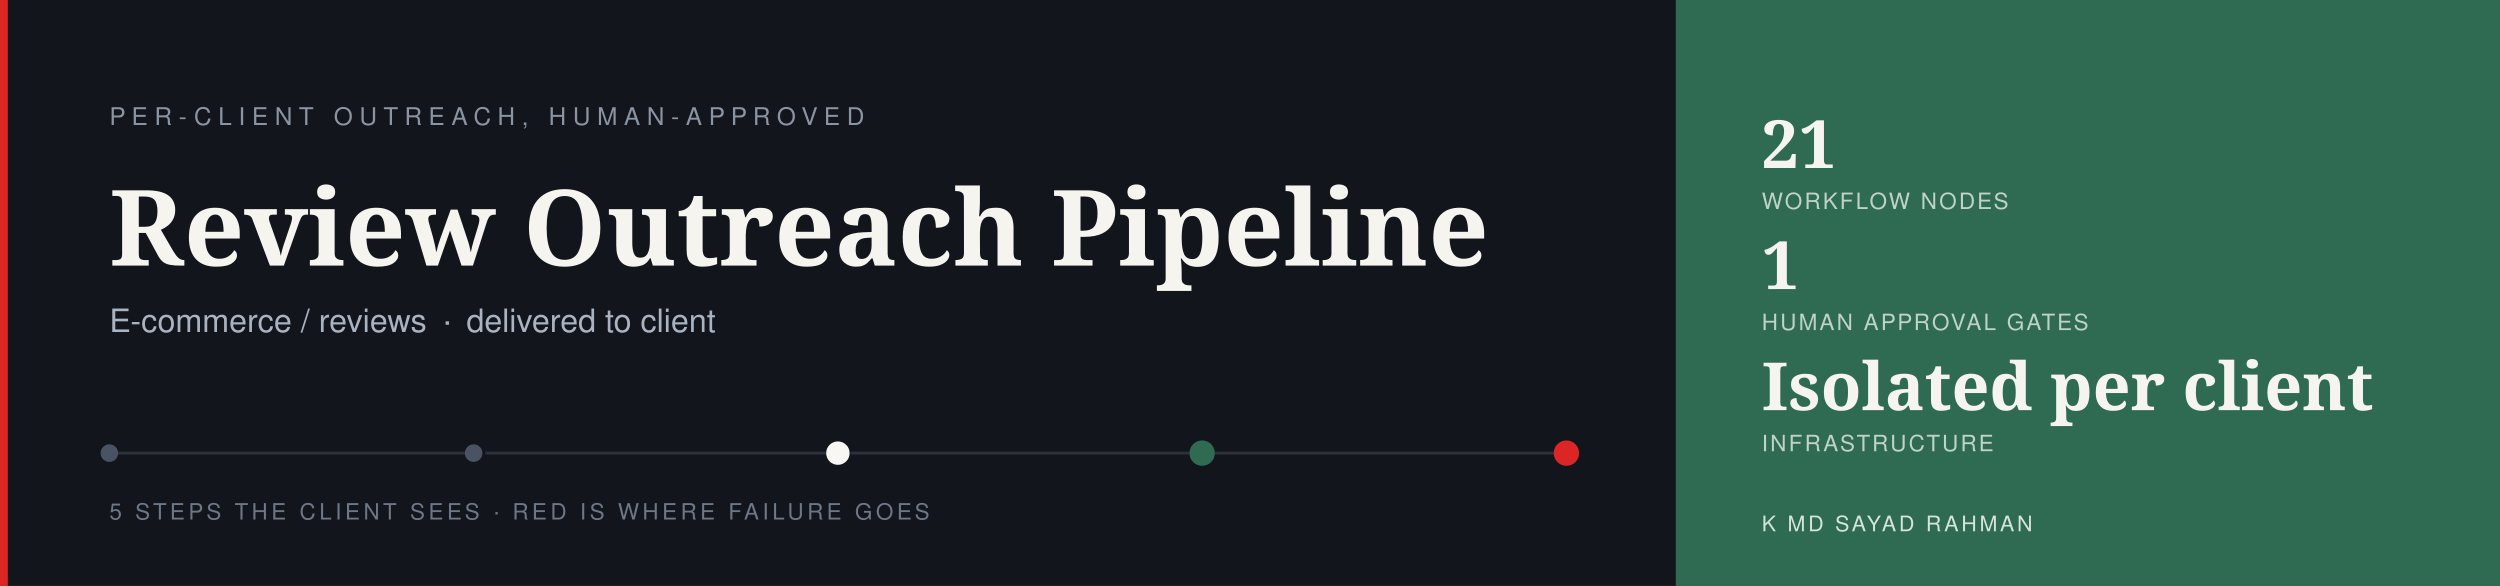
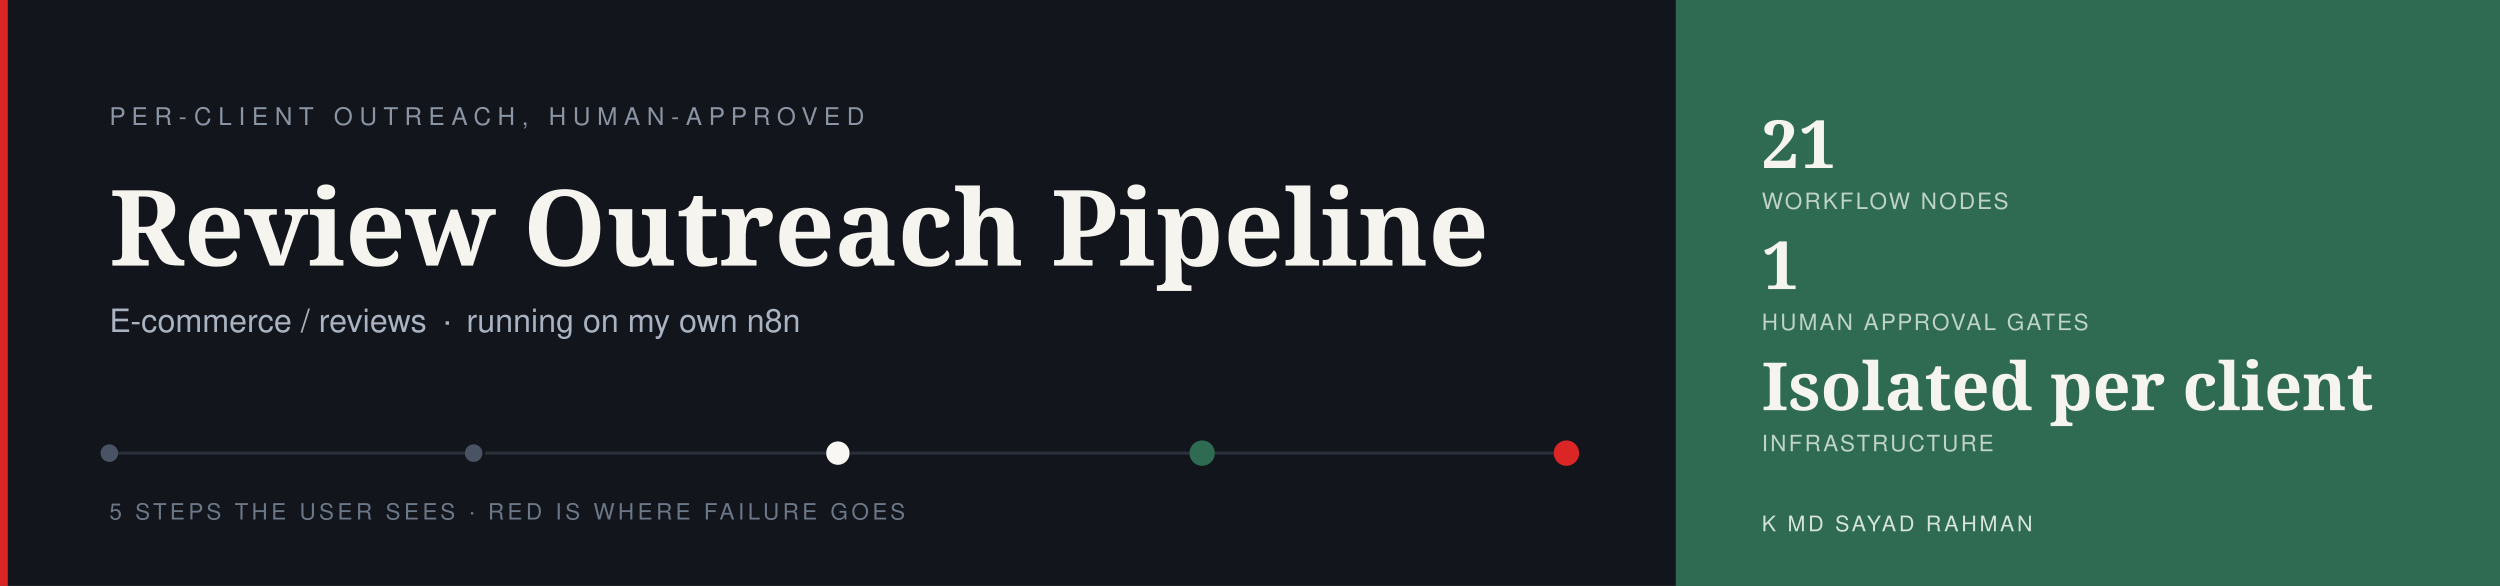
<svg xmlns="http://www.w3.org/2000/svg" width="1280" height="300" viewBox="0 0 1280 300" role="img" aria-label="Review Outreach Pipeline — Per-client outreach, human-approved">
  <rect width="1280" height="300" fill="#12151B" />
  <rect x="858" y="0" width="422" height="300" fill="#2F6B52" />
  <rect x="0" y="0" width="4" height="300" fill="#DC2626" />
  <text x="56" y="64" font-family="Helvetica,Arial,sans-serif" font-size="12.5" letter-spacing="3.4" fill="#8A94A3">PER-CLIENT OUTREACH, HUMAN-APPROVED</text>
  <text x="56" y="136" font-family="Georgia,serif" font-size="54" font-weight="700" fill="#F5F4EF">Review Outreach Pipeline</text>
-   <text x="56" y="170" font-family="Helvetica,Arial,sans-serif" font-size="16.5" fill="#A9B3C1">E-commerce / reviews  ·  delivered to client</text>
+   <text x="56" y="170" font-family="Helvetica,Arial,sans-serif" font-size="16.5" fill="#A9B3C1">E-commerce / reviews  ·  running on my own n8n</text>
  <line x1="60.5" y1="232" x2="238.0" y2="232" stroke="#2B313C" stroke-width="1.5" />
  <line x1="248.5" y1="232" x2="423.0" y2="232" stroke="#2B313C" stroke-width="1.5" />
  <line x1="435.5" y1="232" x2="609.0" y2="232" stroke="#2B313C" stroke-width="1.5" />
  <line x1="622.0" y1="232" x2="795.5" y2="232" stroke="#2B313C" stroke-width="1.5" />
  <circle cx="56.0" cy="232" r="4.5" fill="#4A5364" />
  <circle cx="242.5" cy="232" r="4.5" fill="#4A5364" />
  <circle cx="429.0" cy="232" r="6.0" fill="#F8F7F3" />
  <circle cx="615.5" cy="232" r="6.5" fill="#2F6B52" />
  <circle cx="802.0" cy="232" r="6.5" fill="#DC2626" />
-   <text x="56" y="266" font-family="Helvetica,Arial,sans-serif" font-size="11.5" letter-spacing="1.8" fill="#6C7787">5 STEPS THE CLIENT SEES · RED IS WHERE FAILURE GOES</text>
+   <text x="56" y="266" font-family="Helvetica,Arial,sans-serif" font-size="11.5" letter-spacing="1.8" fill="#6C7787">5 STEPS THE USER SEES · RED IS WHERE FAILURE GOES</text>
  <text x="902" y="86" font-family="Georgia,serif" font-size="34" font-weight="700" fill="#F5F4EF">21</text>
  <text x="902" y="107" font-family="Helvetica,Arial,sans-serif" font-size="11.5" letter-spacing="1.15" fill="#BFD3C6">WORKFLOW NODES</text>
  <text x="902" y="148" font-family="Georgia,serif" font-size="34" font-weight="700" fill="#F5F4EF">1</text>
  <text x="902" y="169" font-family="Helvetica,Arial,sans-serif" font-size="11.5" letter-spacing="1.15" fill="#BFD3C6">HUMAN APPROVAL GATES</text>
  <text x="902" y="210" font-family="Georgia,serif" font-size="34" font-weight="700" fill="#F5F4EF">Isolated per client</text>
  <text x="902" y="231" font-family="Helvetica,Arial,sans-serif" font-size="11.5" letter-spacing="1.15" fill="#BFD3C6">INFRASTRUCTURE</text>
  <text x="902" y="272" font-family="Helvetica,Arial,sans-serif" font-size="11" letter-spacing="1.4" fill="#D6E4DA">K MD SAYAD RAHMAN</text>
</svg>
